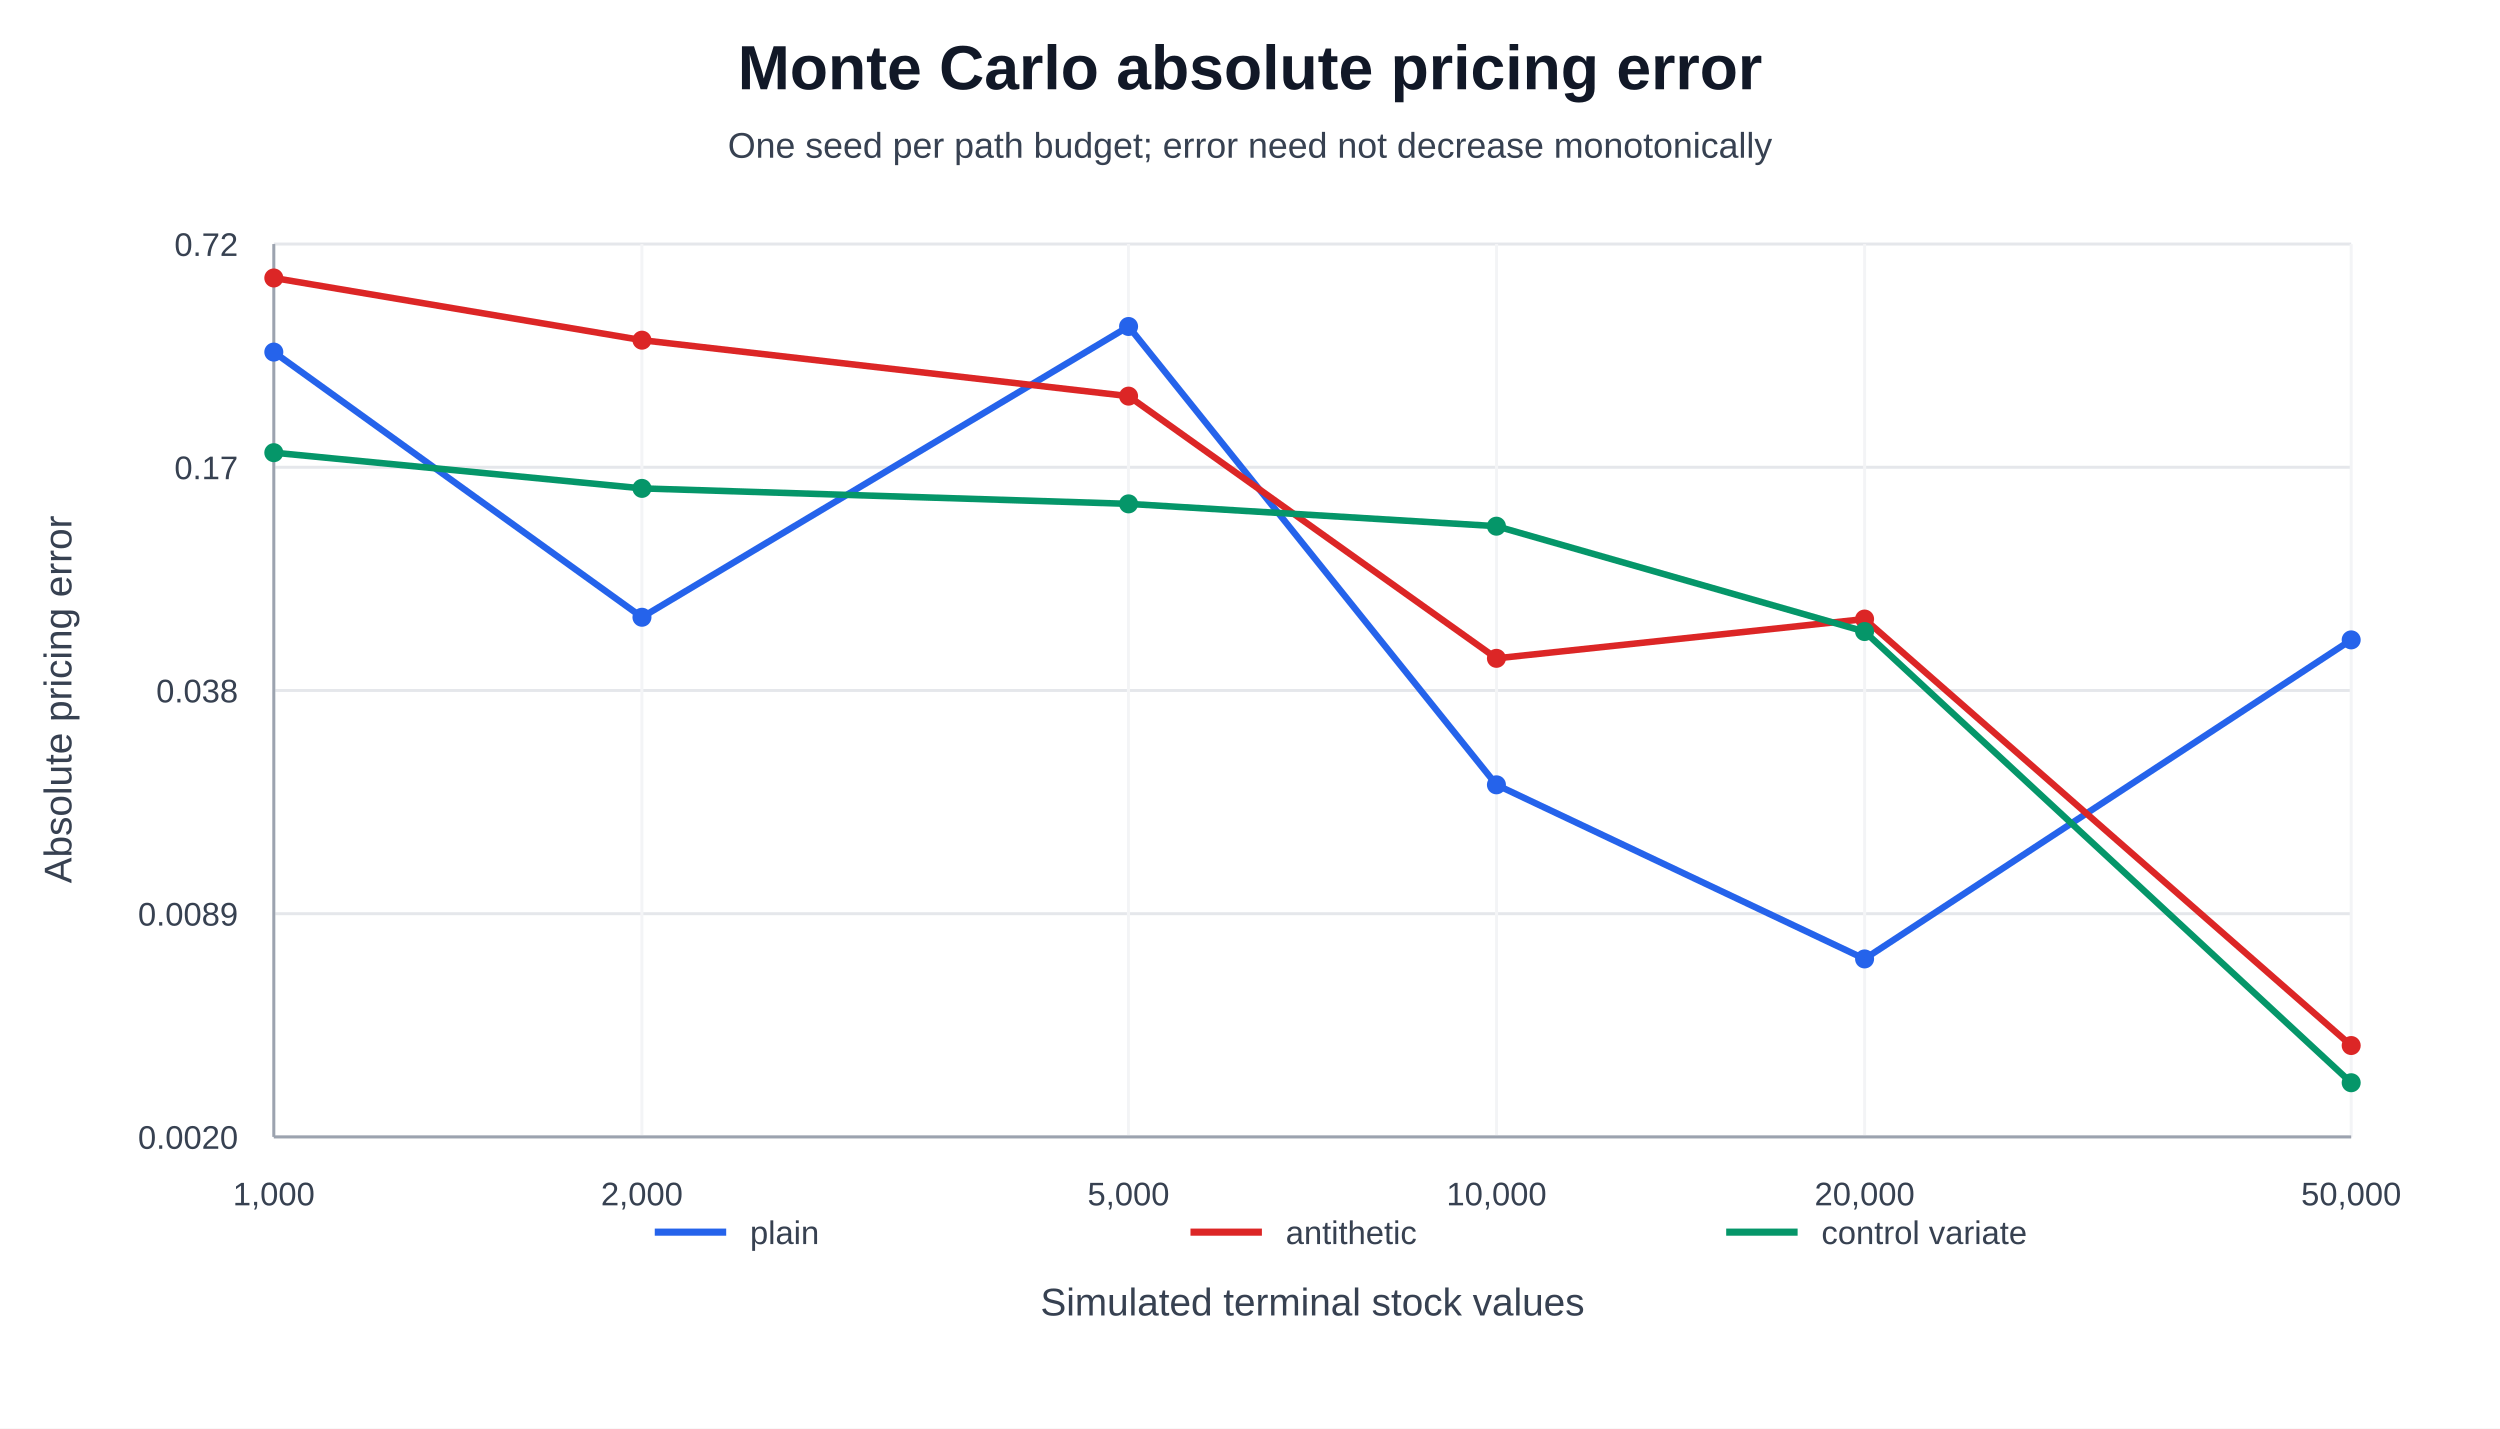
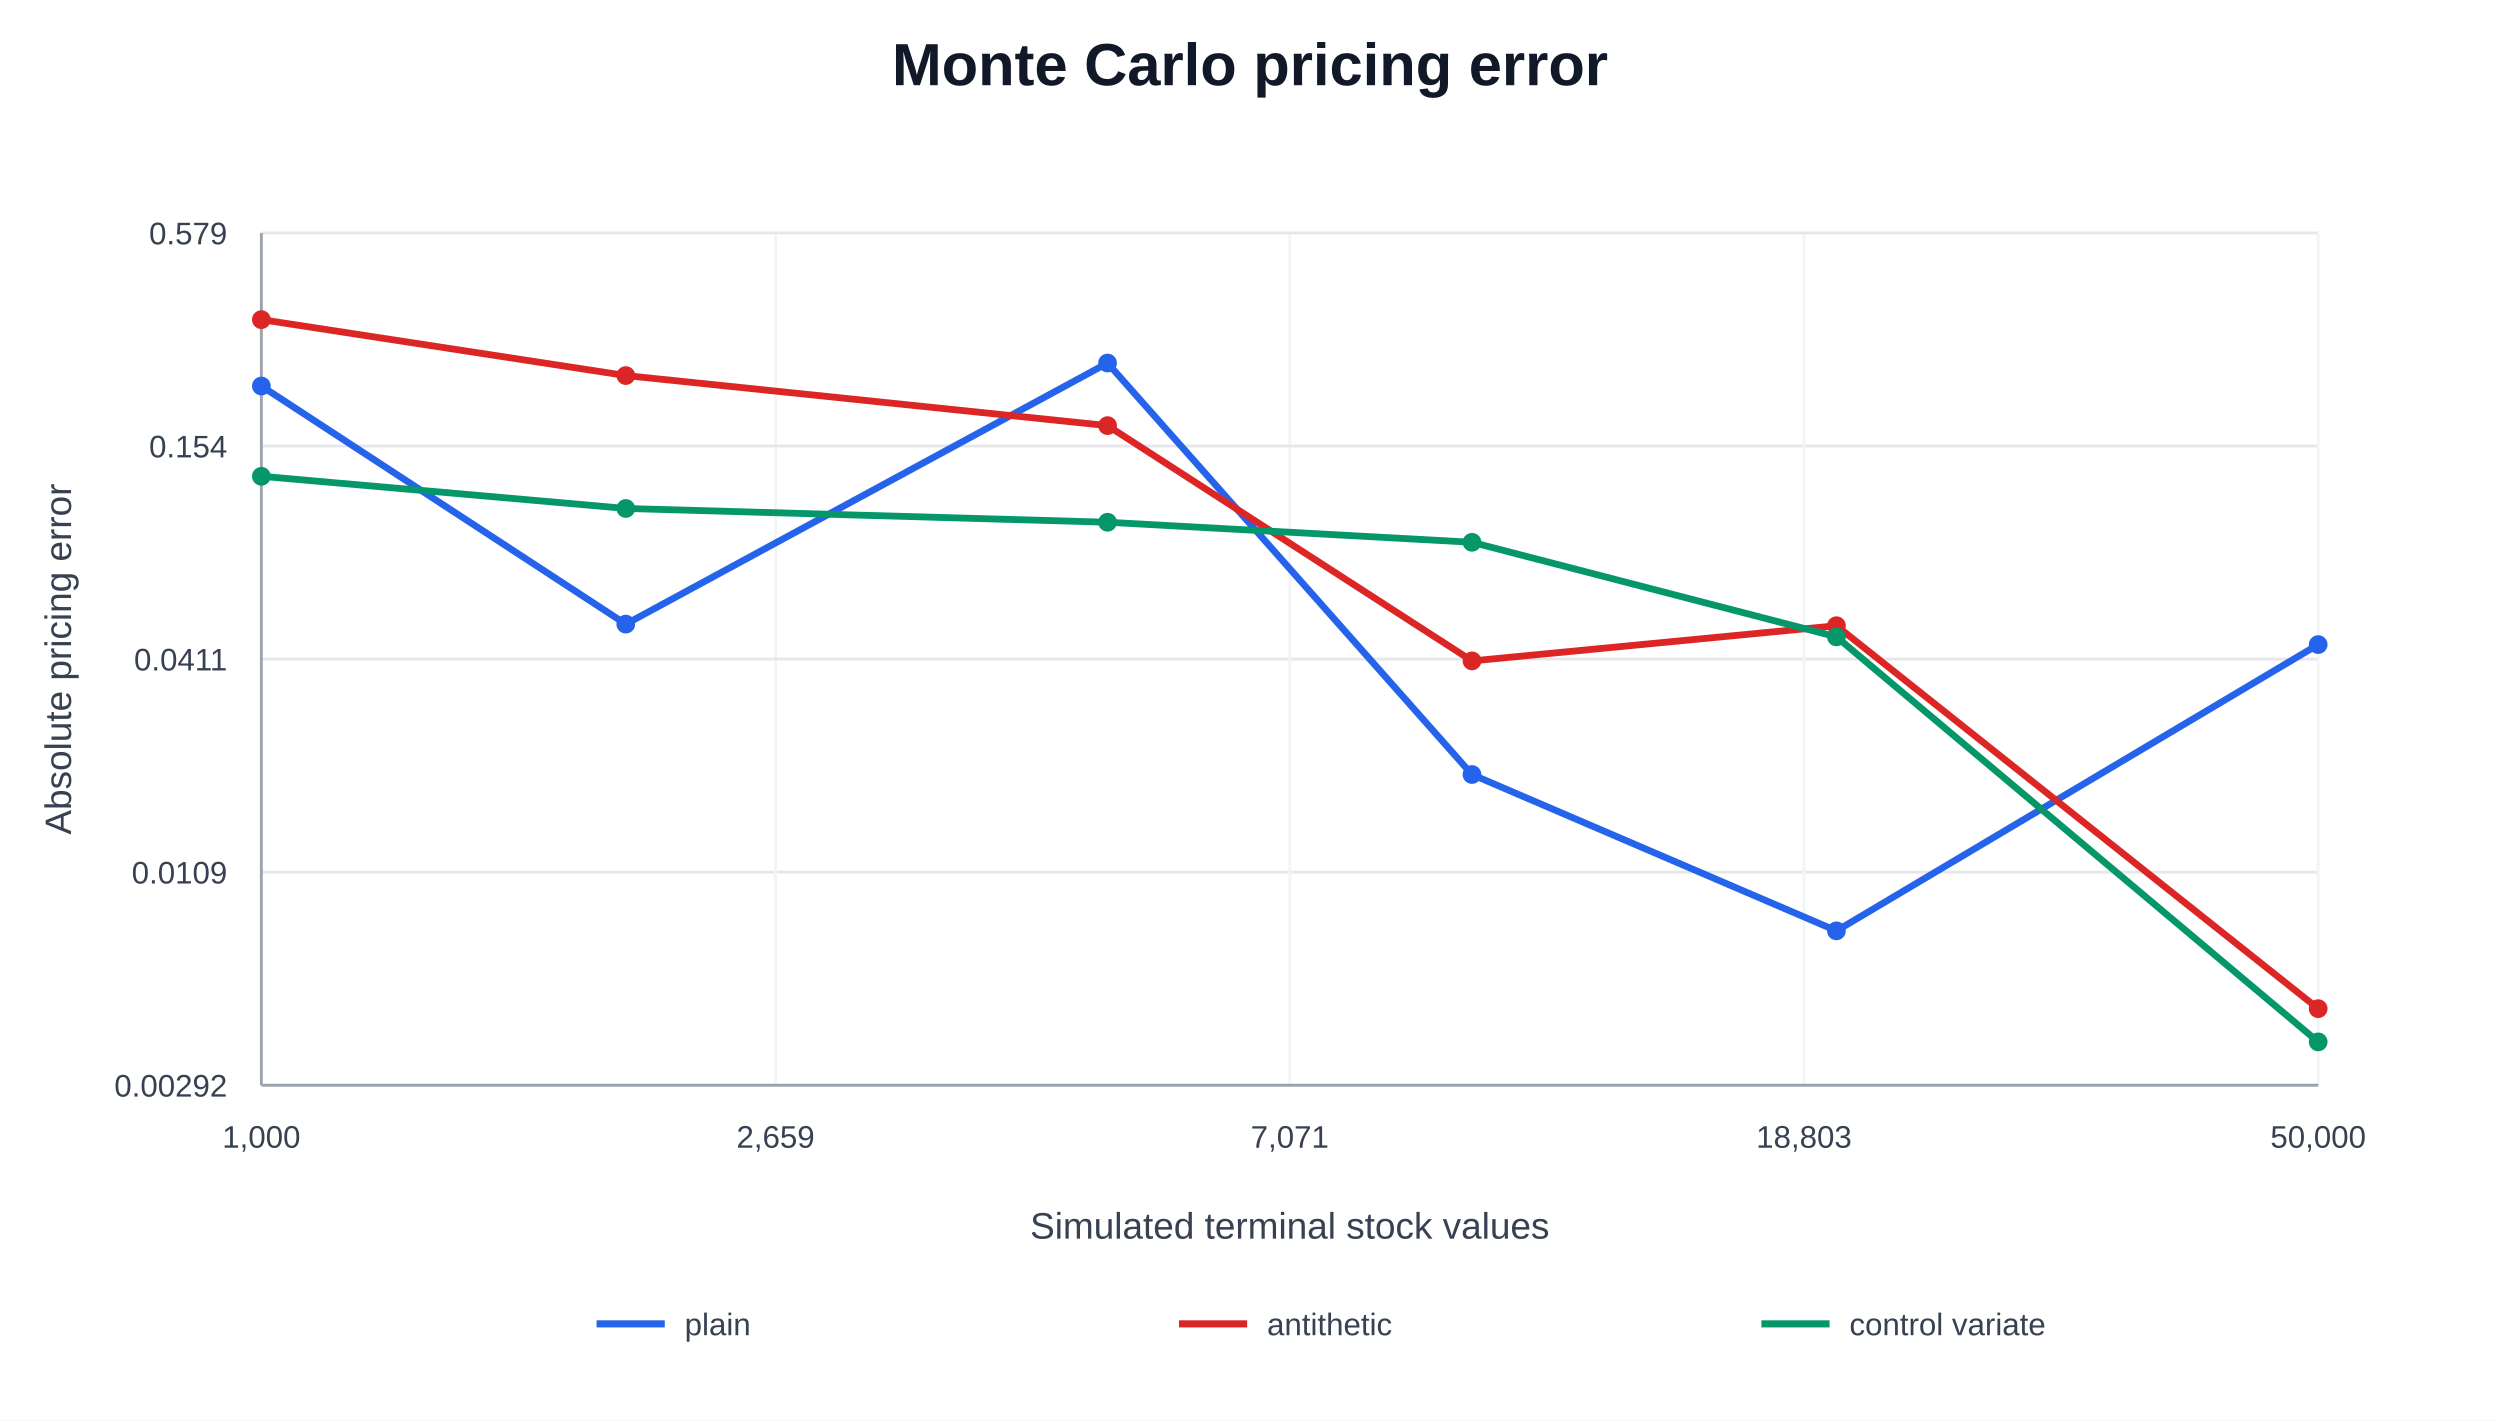
- <svg xmlns="http://www.w3.org/2000/svg" width="840" height="480" viewBox="0 0 840 480">
+ <svg xmlns="http://www.w3.org/2000/svg" width="880" height="500" viewBox="0 0 880 500">
  <rect width="100%" height="100%" fill="#fff" />
-   <text x="420" y="30" text-anchor="middle" font-family="Arial,sans-serif" font-size="21" font-weight="600" fill="#111827">Monte Carlo absolute pricing error</text>
-   <text x="420" y="53" text-anchor="middle" font-family="Arial,sans-serif" font-size="12" font-weight="400" fill="#374151">One seed per path budget; error need not decrease monotonically</text>
-   <line x1="92" y1="382" x2="790" y2="382" stroke="#e5e7eb" stroke-width="1" />
-   <text x="80" y="386" text-anchor="end" font-family="Arial,sans-serif" font-size="11" font-weight="400" fill="#374151">0.0020</text>
-   <line x1="92" y1="307" x2="790" y2="307" stroke="#e5e7eb" stroke-width="1" />
-   <text x="80" y="311" text-anchor="end" font-family="Arial,sans-serif" font-size="11" font-weight="400" fill="#374151">0.0089</text>
-   <line x1="92" y1="232" x2="790" y2="232" stroke="#e5e7eb" stroke-width="1" />
-   <text x="80" y="236" text-anchor="end" font-family="Arial,sans-serif" font-size="11" font-weight="400" fill="#374151">0.038</text>
-   <line x1="92" y1="157" x2="790" y2="157" stroke="#e5e7eb" stroke-width="1" />
-   <text x="80" y="161" text-anchor="end" font-family="Arial,sans-serif" font-size="11" font-weight="400" fill="#374151">0.17</text>
-   <line x1="92" y1="82" x2="790" y2="82" stroke="#e5e7eb" stroke-width="1" />
-   <text x="80" y="86" text-anchor="end" font-family="Arial,sans-serif" font-size="11" font-weight="400" fill="#374151">0.72</text>
-   <line x1="92" y1="82" x2="92" y2="382" stroke="#f3f4f6" stroke-width="1" />
-   <text x="92" y="405" text-anchor="middle" font-family="Arial,sans-serif" font-size="11" font-weight="400" fill="#374151">1,000</text>
-   <line x1="215.674" y1="82" x2="215.674" y2="382" stroke="#f3f4f6" stroke-width="1" />
-   <text x="215.674" y="405" text-anchor="middle" font-family="Arial,sans-serif" font-size="11" font-weight="400" fill="#374151">2,000</text>
-   <line x1="379.163" y1="82" x2="379.163" y2="382" stroke="#f3f4f6" stroke-width="1" />
-   <text x="379.163" y="405" text-anchor="middle" font-family="Arial,sans-serif" font-size="11" font-weight="400" fill="#374151">5,000</text>
-   <line x1="502.837" y1="82" x2="502.837" y2="382" stroke="#f3f4f6" stroke-width="1" />
-   <text x="502.837" y="405" text-anchor="middle" font-family="Arial,sans-serif" font-size="11" font-weight="400" fill="#374151">10,000</text>
-   <line x1="626.511" y1="82" x2="626.511" y2="382" stroke="#f3f4f6" stroke-width="1" />
-   <text x="626.511" y="405" text-anchor="middle" font-family="Arial,sans-serif" font-size="11" font-weight="400" fill="#374151">20,000</text>
-   <line x1="790" y1="82" x2="790" y2="382" stroke="#f3f4f6" stroke-width="1" />
-   <text x="790" y="405" text-anchor="middle" font-family="Arial,sans-serif" font-size="11" font-weight="400" fill="#374151">50,000</text>
-   <line x1="92" y1="82" x2="92" y2="382" stroke="#9ca3af" stroke-width="1" />
-   <line x1="92" y1="382" x2="790" y2="382" stroke="#9ca3af" stroke-width="1" />
-   <text x="441" y="442" text-anchor="middle" font-family="Arial,sans-serif" font-size="13" font-weight="400" fill="#374151">Simulated terminal stock values</text>
-   <text x="24" y="235" transform="rotate(-90 24 235)" text-anchor="middle" font-family="Arial,sans-serif" font-size="13" fill="#374151">Absolute pricing error</text>
-   <polyline points="92.0,118.3 215.7,207.4 379.2,109.7 502.8,263.7 626.5,322.2 790.0,215.0" fill="none" stroke="#2563eb" stroke-width="2.2" stroke-linejoin="round" />
-   <circle cx="92.0" cy="118.3" r="3.2" fill="#2563eb" />
-   <circle cx="215.7" cy="207.4" r="3.2" fill="#2563eb" />
-   <circle cx="379.2" cy="109.7" r="3.2" fill="#2563eb" />
-   <circle cx="502.8" cy="263.7" r="3.2" fill="#2563eb" />
-   <circle cx="626.5" cy="322.2" r="3.2" fill="#2563eb" />
-   <circle cx="790.0" cy="215.0" r="3.2" fill="#2563eb" />
-   <line x1="220" y1="414" x2="244" y2="414" stroke="#2563eb" stroke-width="2.4" />
-   <text x="252" y="418" text-anchor="start" font-family="Arial,sans-serif" font-size="11" font-weight="400" fill="#374151">plain</text>
-   <polyline points="92.0,93.4 215.7,114.3 379.2,133.1 502.8,221.2 626.5,208.0 790.0,351.3" fill="none" stroke="#dc2626" stroke-width="2.2" stroke-linejoin="round" />
-   <circle cx="92.0" cy="93.4" r="3.2" fill="#dc2626" />
-   <circle cx="215.7" cy="114.3" r="3.2" fill="#dc2626" />
-   <circle cx="379.2" cy="133.1" r="3.2" fill="#dc2626" />
-   <circle cx="502.8" cy="221.2" r="3.2" fill="#dc2626" />
-   <circle cx="626.5" cy="208.0" r="3.2" fill="#dc2626" />
-   <circle cx="790.0" cy="351.3" r="3.2" fill="#dc2626" />
-   <line x1="400" y1="414" x2="424" y2="414" stroke="#dc2626" stroke-width="2.4" />
-   <text x="432" y="418" text-anchor="start" font-family="Arial,sans-serif" font-size="11" font-weight="400" fill="#374151">antithetic</text>
-   <polyline points="92.0,152.1 215.7,164.1 379.2,169.3 502.8,176.8 626.5,212.2 790.0,363.8" fill="none" stroke="#059669" stroke-width="2.2" stroke-linejoin="round" />
-   <circle cx="92.0" cy="152.1" r="3.2" fill="#059669" />
-   <circle cx="215.7" cy="164.1" r="3.2" fill="#059669" />
-   <circle cx="379.2" cy="169.3" r="3.2" fill="#059669" />
-   <circle cx="502.8" cy="176.8" r="3.2" fill="#059669" />
-   <circle cx="626.5" cy="212.2" r="3.2" fill="#059669" />
-   <circle cx="790.0" cy="363.8" r="3.2" fill="#059669" />
-   <line x1="580" y1="414" x2="604" y2="414" stroke="#059669" stroke-width="2.4" />
-   <text x="612" y="418" text-anchor="start" font-family="Arial,sans-serif" font-size="11" font-weight="400" fill="#374151">control variate</text>
+   <text x="440" y="30" text-anchor="middle" font-family="Arial,sans-serif" font-size="21" font-weight="600" fill="#111827">Monte Carlo pricing error</text>
+   <line x1="92" y1="382" x2="816" y2="382" stroke="#e5e7eb" />
+   <text x="80" y="386" text-anchor="end" font-family="Arial,sans-serif" font-size="11" font-weight="400" fill="#374151">0.00292</text>
+   <line x1="92" y1="82" x2="92" y2="382" stroke="#f3f4f6" />
+   <text x="92" y="404" text-anchor="middle" font-family="Arial,sans-serif" font-size="11" font-weight="400" fill="#374151">1,000</text>
+   <line x1="92" y1="307" x2="816" y2="307" stroke="#e5e7eb" />
+   <text x="80" y="311" text-anchor="end" font-family="Arial,sans-serif" font-size="11" font-weight="400" fill="#374151">0.0109</text>
+   <line x1="273" y1="82" x2="273" y2="382" stroke="#f3f4f6" />
+   <text x="273" y="404" text-anchor="middle" font-family="Arial,sans-serif" font-size="11" font-weight="400" fill="#374151">2,659</text>
+   <line x1="92" y1="232" x2="816" y2="232" stroke="#e5e7eb" />
+   <text x="80" y="236" text-anchor="end" font-family="Arial,sans-serif" font-size="11" font-weight="400" fill="#374151">0.0411</text>
+   <line x1="454" y1="82" x2="454" y2="382" stroke="#f3f4f6" />
+   <text x="454" y="404" text-anchor="middle" font-family="Arial,sans-serif" font-size="11" font-weight="400" fill="#374151">7,071</text>
+   <line x1="92" y1="157" x2="816" y2="157" stroke="#e5e7eb" />
+   <text x="80" y="161" text-anchor="end" font-family="Arial,sans-serif" font-size="11" font-weight="400" fill="#374151">0.154</text>
+   <line x1="635" y1="82" x2="635" y2="382" stroke="#f3f4f6" />
+   <text x="635" y="404" text-anchor="middle" font-family="Arial,sans-serif" font-size="11" font-weight="400" fill="#374151">18,803</text>
+   <line x1="92" y1="82" x2="816" y2="82" stroke="#e5e7eb" />
+   <text x="80" y="86" text-anchor="end" font-family="Arial,sans-serif" font-size="11" font-weight="400" fill="#374151">0.579</text>
+   <line x1="816" y1="82" x2="816" y2="382" stroke="#f3f4f6" />
+   <text x="816" y="404" text-anchor="middle" font-family="Arial,sans-serif" font-size="11" font-weight="400" fill="#374151">50,000</text>
+   <line x1="92" y1="82" x2="92" y2="382" stroke="#9ca3af" />
+   <line x1="92" y1="382" x2="816" y2="382" stroke="#9ca3af" />
+   <text x="454" y="436" text-anchor="middle" font-family="Arial,sans-serif" font-size="13" font-weight="400" fill="#374151">Simulated terminal stock values</text>
+   <text x="25" y="232" text-anchor="middle" font-family="Arial,sans-serif" font-size="13" font-weight="400" fill="#374151" transform="rotate(-90 25 232)">Absolute pricing error</text>
+   <polyline points="92,135.877 220.281,219.694 389.859,127.787 518.141,272.631 646.422,327.659 816,226.886" fill="none" stroke="#2563eb" stroke-width="2.4" />
+   <circle cx="92" cy="135.877" r="3.3" fill="#2563eb" />
+   <circle cx="220.281" cy="219.694" r="3.3" fill="#2563eb" />
+   <circle cx="389.859" cy="127.787" r="3.3" fill="#2563eb" />
+   <circle cx="518.141" cy="272.631" r="3.3" fill="#2563eb" />
+   <circle cx="646.422" cy="327.659" r="3.3" fill="#2563eb" />
+   <circle cx="816" cy="226.886" r="3.3" fill="#2563eb" />
+   <line x1="210" y1="466" x2="234" y2="466" stroke="#2563eb" stroke-width="2.5" />
+   <text x="241" y="470" text-anchor="start" font-family="Arial,sans-serif" font-size="11" font-weight="400" fill="#374151">plain</text>
+   <polyline points="92,112.508 220.281,132.2 389.859,149.821 518.141,232.637 646.422,220.25 816,355.048" fill="none" stroke="#dc2626" stroke-width="2.4" />
+   <circle cx="92" cy="112.508" r="3.3" fill="#dc2626" />
+   <circle cx="220.281" cy="132.2" r="3.3" fill="#dc2626" />
+   <circle cx="389.859" cy="149.821" r="3.3" fill="#dc2626" />
+   <circle cx="518.141" cy="232.637" r="3.3" fill="#dc2626" />
+   <circle cx="646.422" cy="220.25" r="3.3" fill="#dc2626" />
+   <circle cx="816" cy="355.048" r="3.3" fill="#dc2626" />
+   <line x1="415" y1="466" x2="439" y2="466" stroke="#dc2626" stroke-width="2.5" />
+   <text x="446" y="470" text-anchor="start" font-family="Arial,sans-serif" font-size="11" font-weight="400" fill="#374151">antithetic</text>
+   <polyline points="92,167.656 220.281,178.979 389.859,183.833 518.141,190.886 646.422,224.179 816,366.746" fill="none" stroke="#059669" stroke-width="2.4" />
+   <circle cx="92" cy="167.656" r="3.3" fill="#059669" />
+   <circle cx="220.281" cy="178.979" r="3.3" fill="#059669" />
+   <circle cx="389.859" cy="183.833" r="3.3" fill="#059669" />
+   <circle cx="518.141" cy="190.886" r="3.3" fill="#059669" />
+   <circle cx="646.422" cy="224.179" r="3.3" fill="#059669" />
+   <circle cx="816" cy="366.746" r="3.3" fill="#059669" />
+   <line x1="620" y1="466" x2="644" y2="466" stroke="#059669" stroke-width="2.5" />
+   <text x="651" y="470" text-anchor="start" font-family="Arial,sans-serif" font-size="11" font-weight="400" fill="#374151">control variate</text>
</svg>
